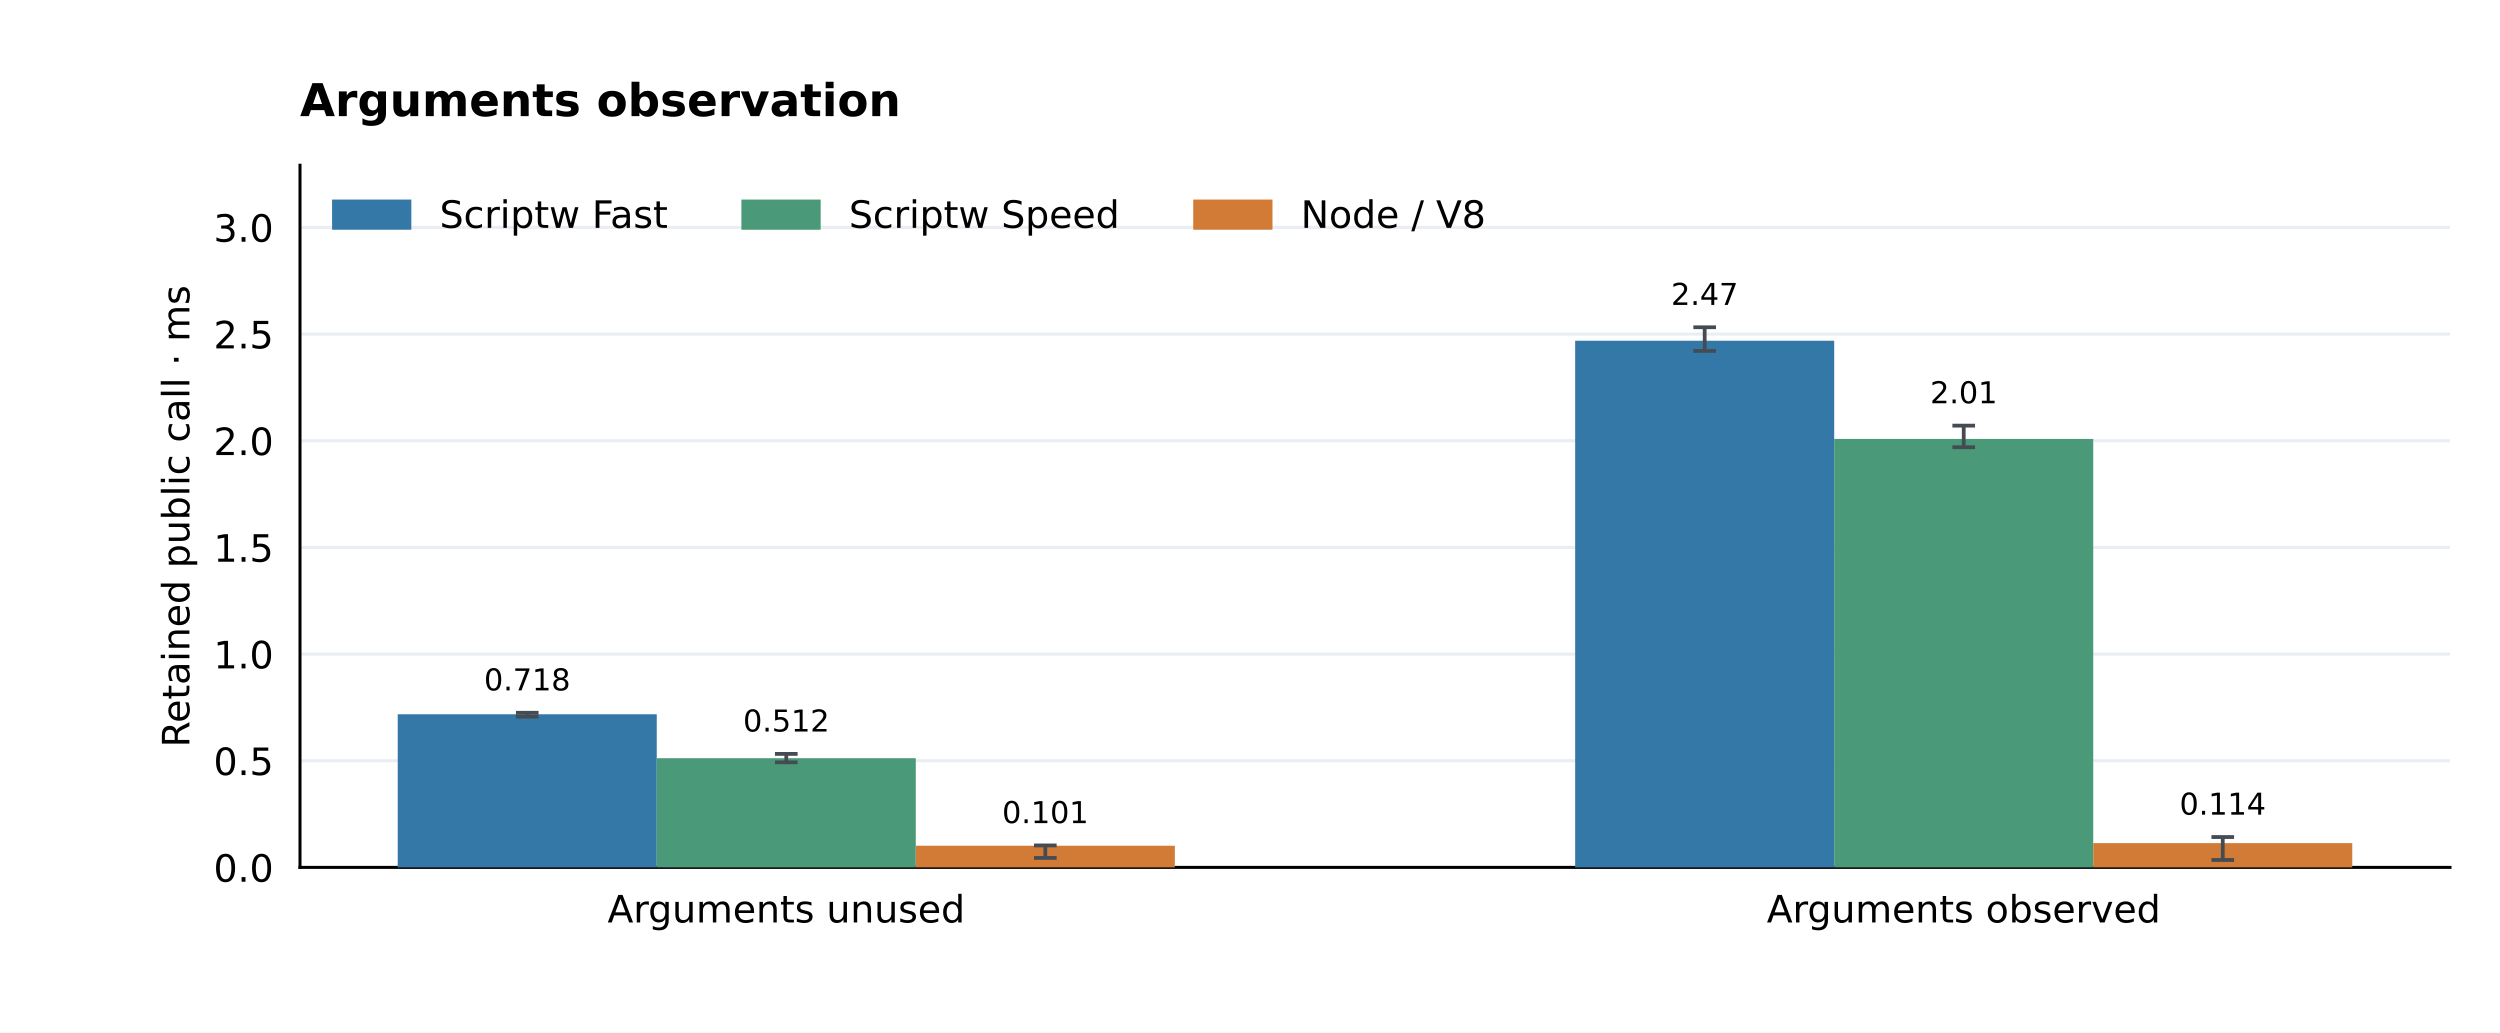
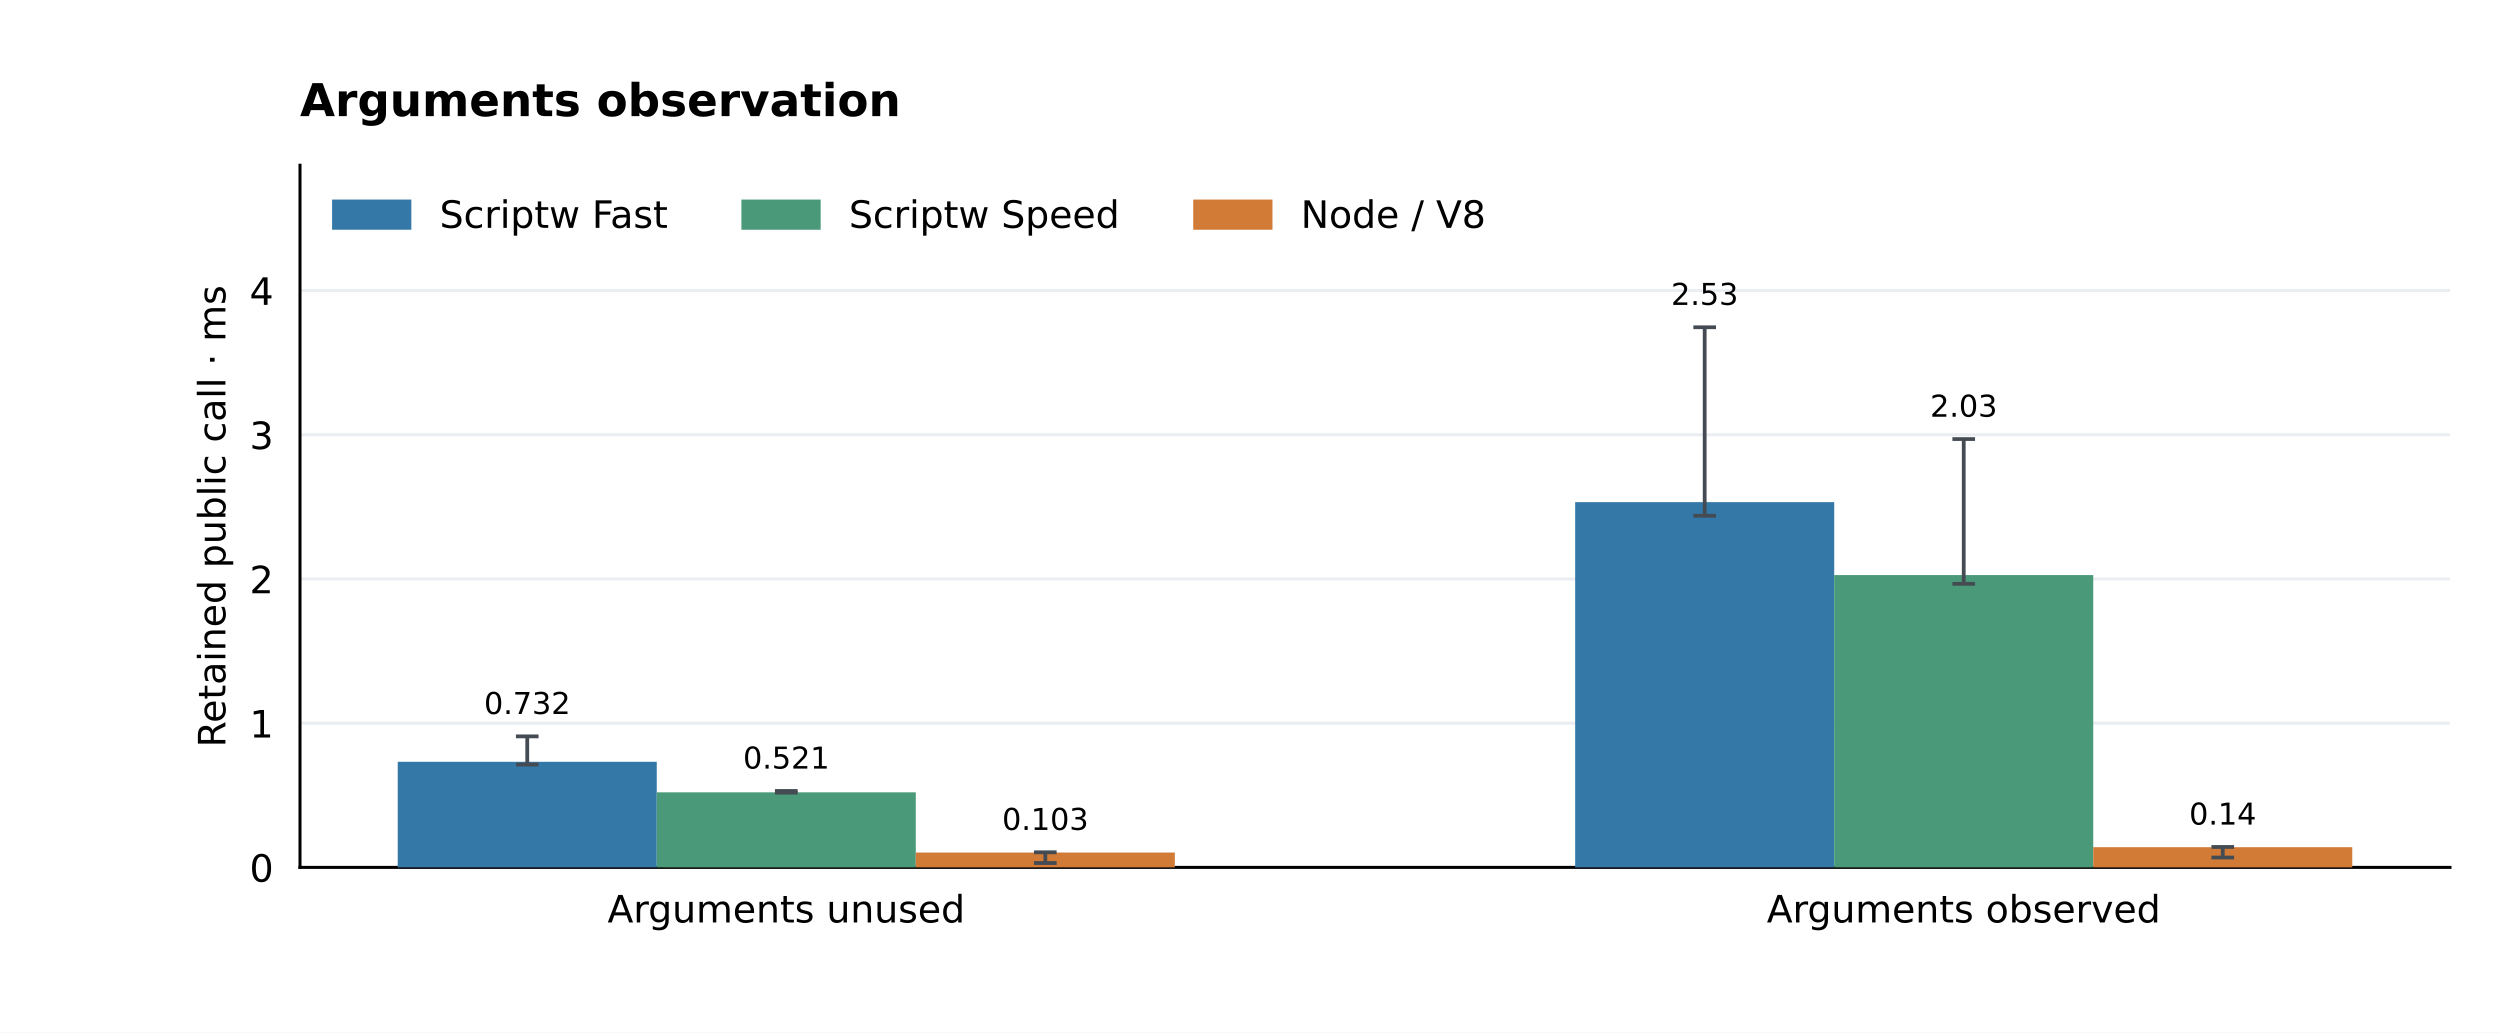
<svg xmlns="http://www.w3.org/2000/svg" xmlns:xlink="http://www.w3.org/1999/xlink" width="662.4pt" height="273.6pt" viewBox="0 0 662.4 273.6" version="1.1">
  <defs>
    <style type="text/css">*{stroke-linejoin: round; stroke-linecap: butt}</style>
  </defs>
  <g id="figure_1">
    <g id="patch_1">
      <path d="M 0 273.6 L 662.4 273.6 L 662.4 0 L 0 0 z " style="fill: #ffffff" />
    </g>
    <g id="axes_1">
      <g id="patch_2">
        <path d="M 79.488 229.824 L 649.152 229.824 L 649.152 43.776 L 79.488 43.776 z " style="fill: #ffffff" />
      </g>
      <g id="matplotlib.axis_1">
        <g id="xtick_1">
          <g id="line2d_1" />
          <g id="text_1">
            <text style="font-size: 10px; font-family: 'DejaVu Sans'; text-anchor: middle" x="208.333" y="244.422" transform="rotate(-0 208.3331 244.4224)">Arguments unused</text>
          </g>
        </g>
        <g id="xtick_2">
          <g id="line2d_2" />
          <g id="text_2">
            <text style="font-size: 10px; font-family: 'DejaVu Sans'; text-anchor: middle" x="520.307" y="244.422" transform="rotate(-0 520.3069 244.4224)">Arguments observed</text>
          </g>
        </g>
      </g>
      <g id="matplotlib.axis_2">
        <g id="ytick_1">
          <g id="line2d_3">
            <path d="M 79.488 229.824 L 649.152 229.824 " clip-path="url(#p1d729bc3f9)" style="fill: none; stroke: #eaeef2; stroke-width: 0.8; stroke-linecap: square" />
          </g>
          <g id="line2d_4" />
          <g id="text_3">
-             <text style="font-size: 10px; font-family: 'DejaVu Sans'; text-anchor: end" x="72.488" y="233.623" transform="rotate(-0 72.488 233.6228)">0.0</text>
+             <text style="font-size: 10px; font-family: 'DejaVu Sans'; text-anchor: end" x="72.488" y="233.623" transform="rotate(-0 72.488 233.6228)">0</text>
          </g>
        </g>
        <g id="ytick_2">
          <g id="line2d_5">
-             <path d="M 79.488 201.562 L 649.152 201.562 " clip-path="url(#p1d729bc3f9)" style="fill: none; stroke: #eaeef2; stroke-width: 0.8; stroke-linecap: square" />
+             <path d="M 79.488 191.613 L 649.152 191.613 " clip-path="url(#p1d729bc3f9)" style="fill: none; stroke: #eaeef2; stroke-width: 0.8; stroke-linecap: square" />
          </g>
          <g id="line2d_6" />
          <g id="text_4">
-             <text style="font-size: 10px; font-family: 'DejaVu Sans'; text-anchor: end" x="72.488" y="205.361" transform="rotate(-0 72.488 205.3607)">0.5</text>
+             <text style="font-size: 10px; font-family: 'DejaVu Sans'; text-anchor: end" x="72.488" y="195.412" transform="rotate(-0 72.488 195.4117)">1</text>
          </g>
        </g>
        <g id="ytick_3">
          <g id="line2d_7">
-             <path d="M 79.488 173.3 L 649.152 173.3 " clip-path="url(#p1d729bc3f9)" style="fill: none; stroke: #eaeef2; stroke-width: 0.8; stroke-linecap: square" />
+             <path d="M 79.488 153.402 L 649.152 153.402 " clip-path="url(#p1d729bc3f9)" style="fill: none; stroke: #eaeef2; stroke-width: 0.8; stroke-linecap: square" />
          </g>
          <g id="line2d_8" />
          <g id="text_5">
-             <text style="font-size: 10px; font-family: 'DejaVu Sans'; text-anchor: end" x="72.488" y="177.099" transform="rotate(-0 72.488 177.0986)">1.0</text>
+             <text style="font-size: 10px; font-family: 'DejaVu Sans'; text-anchor: end" x="72.488" y="157.201" transform="rotate(-0 72.488 157.2005)">2</text>
          </g>
        </g>
        <g id="ytick_4">
          <g id="line2d_9">
-             <path d="M 79.488 145.038 L 649.152 145.038 " clip-path="url(#p1d729bc3f9)" style="fill: none; stroke: #eaeef2; stroke-width: 0.8; stroke-linecap: square" />
+             <path d="M 79.488 115.191 L 649.152 115.191 " clip-path="url(#p1d729bc3f9)" style="fill: none; stroke: #eaeef2; stroke-width: 0.8; stroke-linecap: square" />
          </g>
          <g id="line2d_10" />
          <g id="text_6">
-             <text style="font-size: 10px; font-family: 'DejaVu Sans'; text-anchor: end" x="72.488" y="148.836" transform="rotate(-0 72.488 148.8365)">1.5</text>
+             <text style="font-size: 10px; font-family: 'DejaVu Sans'; text-anchor: end" x="72.488" y="118.989" transform="rotate(-0 72.488 118.9894)">3</text>
          </g>
        </g>
        <g id="ytick_5">
          <g id="line2d_11">
-             <path d="M 79.488 116.776 L 649.152 116.776 " clip-path="url(#p1d729bc3f9)" style="fill: none; stroke: #eaeef2; stroke-width: 0.8; stroke-linecap: square" />
+             <path d="M 79.488 76.979 L 649.152 76.979 " clip-path="url(#p1d729bc3f9)" style="fill: none; stroke: #eaeef2; stroke-width: 0.8; stroke-linecap: square" />
          </g>
          <g id="line2d_12" />
          <g id="text_7">
-             <text style="font-size: 10px; font-family: 'DejaVu Sans'; text-anchor: end" x="72.488" y="120.574" transform="rotate(-0 72.488 120.5743)">2.0</text>
-           </g>
-         </g>
-         <g id="ytick_6">
-           <g id="line2d_13">
-             <path d="M 79.488 88.513 L 649.152 88.513 " clip-path="url(#p1d729bc3f9)" style="fill: none; stroke: #eaeef2; stroke-width: 0.8; stroke-linecap: square" />
-           </g>
-           <g id="line2d_14" />
-           <g id="text_8">
-             <text style="font-size: 10px; font-family: 'DejaVu Sans'; text-anchor: end" x="72.488" y="92.312" transform="rotate(-0 72.488 92.31222)">2.5</text>
-           </g>
-         </g>
-         <g id="ytick_7">
-           <g id="line2d_15">
-             <path d="M 79.488 60.251 L 649.152 60.251 " clip-path="url(#p1d729bc3f9)" style="fill: none; stroke: #eaeef2; stroke-width: 0.8; stroke-linecap: square" />
-           </g>
-           <g id="line2d_16" />
-           <g id="text_9">
-             <text style="font-size: 10px; font-family: 'DejaVu Sans'; text-anchor: end" x="72.488" y="64.05" transform="rotate(-0 72.488 64.0501)">3.0</text>
-           </g>
-         </g>
-         <g id="text_10">
-           <text style="font-size: 10px; font-family: 'DejaVu Sans'; text-anchor: middle" x="50.183" y="136.8" transform="rotate(-90 50.18253 136.8)">Retained public call · ms</text>
+             <text style="font-size: 10px; font-family: 'DejaVu Sans'; text-anchor: end" x="72.488" y="80.778" transform="rotate(-0 72.488 80.77825)">4</text>
+           </g>
+         </g>
+         <g id="text_8">
+           <text style="font-size: 10px; font-family: 'DejaVu Sans'; text-anchor: middle" x="59.723" y="136.8" transform="rotate(-90 59.72316 136.8)">Retained public call · ms</text>
        </g>
      </g>
      <g id="patch_3">
        <path d="M 79.488 229.824 L 79.488 43.776 " style="fill: none; stroke: #000000; stroke-width: 0.8; stroke-linejoin: miter; stroke-linecap: square" />
      </g>
      <g id="patch_4">
        <path d="M 79.488 229.824 L 649.152 229.824 " style="fill: none; stroke: #000000; stroke-width: 0.8; stroke-linejoin: miter; stroke-linecap: square" />
      </g>
      <g id="patch_5">
-         <path d="M 105.382 229.824 L 174.016 229.824 L 174.016 189.245 L 105.382 189.245 z " clip-path="url(#p1d729bc3f9)" style="fill: #3478a8" />
+         <path d="M 105.382 229.824 L 174.016 229.824 L 174.016 201.852 L 105.382 201.852 z " clip-path="url(#p1d729bc3f9)" style="fill: #3478a8" />
+       </g>
+       <g id="text_9">
+         <text style="font-size: 8px; font-family: 'DejaVu Sans'; text-anchor: middle" x="139.699" y="189.187" transform="rotate(-0 139.6989 189.1867)">0.732</text>
+       </g>
+       <g id="patch_6">
+         <path d="M 417.356 229.824 L 485.99 229.824 L 485.99 133.049 L 417.356 133.049 z " clip-path="url(#p1d729bc3f9)" style="fill: #3478a8" />
+       </g>
+       <g id="text_10">
+         <text style="font-size: 8px; font-family: 'DejaVu Sans'; text-anchor: middle" x="451.673" y="80.788" transform="rotate(-0 451.6726 80.78828)">2.53</text>
+       </g>
+       <g id="patch_7">
+         <path d="M 174.016 229.824 L 242.65 229.824 L 242.65 209.928 L 174.016 209.928 z " clip-path="url(#p1d729bc3f9)" style="fill: #4a9a79" />
      </g>
      <g id="text_11">
-         <text style="font-size: 8px; font-family: 'DejaVu Sans'; text-anchor: middle" x="139.699" y="182.934" transform="rotate(-0 139.6989 182.9341)">0.718</text>
-       </g>
-       <g id="patch_6">
-         <path d="M 417.356 229.824 L 485.99 229.824 L 485.99 90.275 L 417.356 90.275 z " clip-path="url(#p1d729bc3f9)" style="fill: #3478a8" />
+         <text style="font-size: 8px; font-family: 'DejaVu Sans'; text-anchor: middle" x="208.333" y="203.648" transform="rotate(-0 208.3331 203.6484)">0.521</text>
+       </g>
+       <g id="patch_8">
+         <path d="M 485.99 229.824 L 554.624 229.824 L 554.624 152.372 L 485.99 152.372 z " clip-path="url(#p1d729bc3f9)" style="fill: #4a9a79" />
      </g>
      <g id="text_12">
-         <text style="font-size: 8px; font-family: 'DejaVu Sans'; text-anchor: middle" x="451.673" y="80.788" transform="rotate(-0 451.6726 80.78828)">2.47</text>
-       </g>
-       <g id="patch_7">
-         <path d="M 174.016 229.824 L 242.65 229.824 L 242.65 200.893 L 174.016 200.893 z " clip-path="url(#p1d729bc3f9)" style="fill: #4a9a79" />
+         <text style="font-size: 8px; font-family: 'DejaVu Sans'; text-anchor: middle" x="520.307" y="110.416" transform="rotate(-0 520.3069 110.4162)">2.03</text>
+       </g>
+       <g id="patch_9">
+         <path d="M 242.65 229.824 L 311.284 229.824 L 311.284 225.894 L 242.65 225.894 z " clip-path="url(#p1d729bc3f9)" style="fill: #d17b36" />
      </g>
      <g id="text_13">
-         <text style="font-size: 8px; font-family: 'DejaVu Sans'; text-anchor: middle" x="208.333" y="193.83" transform="rotate(-0 208.3331 193.8297)">0.512</text>
-       </g>
-       <g id="patch_8">
-         <path d="M 485.99 229.824 L 554.624 229.824 L 554.624 116.295 L 485.99 116.295 z " clip-path="url(#p1d729bc3f9)" style="fill: #4a9a79" />
+         <text style="font-size: 8px; font-family: 'DejaVu Sans'; text-anchor: middle" x="276.967" y="219.9" transform="rotate(-0 276.9674 219.9003)">0.103</text>
+       </g>
+       <g id="patch_10">
+         <path d="M 554.624 229.824 L 623.258 229.824 L 623.258 224.472 L 554.624 224.472 z " clip-path="url(#p1d729bc3f9)" style="fill: #d17b36" />
      </g>
      <g id="text_14">
-         <text style="font-size: 8px; font-family: 'DejaVu Sans'; text-anchor: middle" x="520.307" y="106.855" transform="rotate(-0 520.3069 106.8551)">2.01</text>
-       </g>
-       <g id="patch_9">
-         <path d="M 242.65 229.824 L 311.284 229.824 L 311.284 224.093 L 242.65 224.093 z " clip-path="url(#p1d729bc3f9)" style="fill: #d17b36" />
+         <text style="font-size: 8px; font-family: 'DejaVu Sans'; text-anchor: middle" x="588.941" y="218.491" transform="rotate(-0 588.9411 218.4915)">0.14</text>
      </g>
      <g id="text_15">
-         <text style="font-size: 8px; font-family: 'DejaVu Sans'; text-anchor: middle" x="276.967" y="218.088" transform="rotate(-0 276.9674 218.0876)">0.101</text>
-       </g>
-       <g id="patch_10">
-         <path d="M 554.624 229.824 L 623.258 229.824 L 623.258 223.398 L 554.624 223.398 z " clip-path="url(#p1d729bc3f9)" style="fill: #d17b36" />
-       </g>
-       <g id="text_16">
-         <text style="font-size: 8px; font-family: 'DejaVu Sans'; text-anchor: middle" x="588.941" y="215.856" transform="rotate(-0 588.9411 215.8563)">0.114</text>
-       </g>
-       <g id="text_17">
        <text style="font-weight: 700; font-size: 12px; font-family: 'DejaVu Sans'; text-anchor: start" x="79.488" y="30.776" transform="rotate(-0 79.488 30.776)">Arguments observation</text>
      </g>
      <g id="LineCollection_1">
-         <path d="M 139.699 189.887 L 139.699 188.856 " clip-path="url(#p1d729bc3f9)" style="fill: none; stroke: #444b52" />
-       </g>
-       <g id="line2d_17">
+         <path d="M 139.699 202.585 L 139.699 195.109 " clip-path="url(#p1d729bc3f9)" style="fill: none; stroke: #444b52" />
+       </g>
+       <g id="line2d_13">
        <defs>
          <path id="me3ca2cfee7" d="M 3 0 L -3 -0 " style="stroke: #444b52" />
        </defs>
        <g clip-path="url(#p1d729bc3f9)">
-           <use xlink:href="#me3ca2cfee7" x="139.699" y="189.887" style="fill: #1f77b4; stroke: #444b52" />
+           <use xlink:href="#me3ca2cfee7" x="139.699" y="202.585" style="fill: #1f77b4; stroke: #444b52" />
+         </g>
+       </g>
+       <g id="line2d_14">
+         <g clip-path="url(#p1d729bc3f9)">
+           <use xlink:href="#me3ca2cfee7" x="139.699" y="195.109" style="fill: #1f77b4; stroke: #444b52" />
+         </g>
+       </g>
+       <g id="LineCollection_2">
+         <path d="M 451.673 136.647 L 451.673 86.71 " clip-path="url(#p1d729bc3f9)" style="fill: none; stroke: #444b52" />
+       </g>
+       <g id="line2d_15">
+         <g clip-path="url(#p1d729bc3f9)">
+           <use xlink:href="#me3ca2cfee7" x="451.673" y="136.647" style="fill: #1f77b4; stroke: #444b52" />
+         </g>
+       </g>
+       <g id="line2d_16">
+         <g clip-path="url(#p1d729bc3f9)">
+           <use xlink:href="#me3ca2cfee7" x="451.673" y="86.71" style="fill: #1f77b4; stroke: #444b52" />
+         </g>
+       </g>
+       <g id="LineCollection_3">
+         <path d="M 208.333 210.018 L 208.333 209.57 " clip-path="url(#p1d729bc3f9)" style="fill: none; stroke: #444b52" />
+       </g>
+       <g id="line2d_17">
+         <g clip-path="url(#p1d729bc3f9)">
+           <use xlink:href="#me3ca2cfee7" x="208.333" y="210.018" style="fill: #1f77b4; stroke: #444b52" />
        </g>
      </g>
      <g id="line2d_18">
        <g clip-path="url(#p1d729bc3f9)">
-           <use xlink:href="#me3ca2cfee7" x="139.699" y="188.856" style="fill: #1f77b4; stroke: #444b52" />
-         </g>
-       </g>
-       <g id="LineCollection_2">
-         <path d="M 451.673 92.981 L 451.673 86.71 " clip-path="url(#p1d729bc3f9)" style="fill: none; stroke: #444b52" />
+           <use xlink:href="#me3ca2cfee7" x="208.333" y="209.57" style="fill: #1f77b4; stroke: #444b52" />
+         </g>
+       </g>
+       <g id="LineCollection_4">
+         <path d="M 520.307 154.69 L 520.307 116.338 " clip-path="url(#p1d729bc3f9)" style="fill: none; stroke: #444b52" />
      </g>
      <g id="line2d_19">
        <g clip-path="url(#p1d729bc3f9)">
-           <use xlink:href="#me3ca2cfee7" x="451.673" y="92.981" style="fill: #1f77b4; stroke: #444b52" />
+           <use xlink:href="#me3ca2cfee7" x="520.307" y="154.69" style="fill: #1f77b4; stroke: #444b52" />
        </g>
      </g>
      <g id="line2d_20">
        <g clip-path="url(#p1d729bc3f9)">
-           <use xlink:href="#me3ca2cfee7" x="451.673" y="86.71" style="fill: #1f77b4; stroke: #444b52" />
-         </g>
-       </g>
-       <g id="LineCollection_3">
-         <path d="M 208.333 201.989 L 208.333 199.752 " clip-path="url(#p1d729bc3f9)" style="fill: none; stroke: #444b52" />
+           <use xlink:href="#me3ca2cfee7" x="520.307" y="116.338" style="fill: #1f77b4; stroke: #444b52" />
+         </g>
+       </g>
+       <g id="LineCollection_5">
+         <path d="M 276.967 228.669 L 276.967 225.822 " clip-path="url(#p1d729bc3f9)" style="fill: none; stroke: #444b52" />
      </g>
      <g id="line2d_21">
        <g clip-path="url(#p1d729bc3f9)">
-           <use xlink:href="#me3ca2cfee7" x="208.333" y="201.989" style="fill: #1f77b4; stroke: #444b52" />
+           <use xlink:href="#me3ca2cfee7" x="276.967" y="228.669" style="fill: #1f77b4; stroke: #444b52" />
        </g>
      </g>
      <g id="line2d_22">
        <g clip-path="url(#p1d729bc3f9)">
-           <use xlink:href="#me3ca2cfee7" x="208.333" y="199.752" style="fill: #1f77b4; stroke: #444b52" />
-         </g>
-       </g>
-       <g id="LineCollection_4">
-         <path d="M 520.307 118.497 L 520.307 112.777 " clip-path="url(#p1d729bc3f9)" style="fill: none; stroke: #444b52" />
+           <use xlink:href="#me3ca2cfee7" x="276.967" y="225.822" style="fill: #1f77b4; stroke: #444b52" />
+         </g>
+       </g>
+       <g id="LineCollection_6">
+         <path d="M 588.941 227.211 L 588.941 224.413 " clip-path="url(#p1d729bc3f9)" style="fill: none; stroke: #444b52" />
      </g>
      <g id="line2d_23">
        <g clip-path="url(#p1d729bc3f9)">
-           <use xlink:href="#me3ca2cfee7" x="520.307" y="118.497" style="fill: #1f77b4; stroke: #444b52" />
+           <use xlink:href="#me3ca2cfee7" x="588.941" y="227.211" style="fill: #1f77b4; stroke: #444b52" />
        </g>
      </g>
      <g id="line2d_24">
        <g clip-path="url(#p1d729bc3f9)">
-           <use xlink:href="#me3ca2cfee7" x="520.307" y="112.777" style="fill: #1f77b4; stroke: #444b52" />
-         </g>
-       </g>
-       <g id="LineCollection_5">
-         <path d="M 276.967 227.315 L 276.967 224.01 " clip-path="url(#p1d729bc3f9)" style="fill: none; stroke: #444b52" />
-       </g>
-       <g id="line2d_25">
-         <g clip-path="url(#p1d729bc3f9)">
-           <use xlink:href="#me3ca2cfee7" x="276.967" y="227.315" style="fill: #1f77b4; stroke: #444b52" />
-         </g>
-       </g>
-       <g id="line2d_26">
-         <g clip-path="url(#p1d729bc3f9)">
-           <use xlink:href="#me3ca2cfee7" x="276.967" y="224.01" style="fill: #1f77b4; stroke: #444b52" />
-         </g>
-       </g>
-       <g id="LineCollection_6">
-         <path d="M 588.941 227.853 L 588.941 221.778 " clip-path="url(#p1d729bc3f9)" style="fill: none; stroke: #444b52" />
-       </g>
-       <g id="line2d_27">
-         <g clip-path="url(#p1d729bc3f9)">
-           <use xlink:href="#me3ca2cfee7" x="588.941" y="227.853" style="fill: #1f77b4; stroke: #444b52" />
-         </g>
-       </g>
-       <g id="line2d_28">
-         <g clip-path="url(#p1d729bc3f9)">
-           <use xlink:href="#me3ca2cfee7" x="588.941" y="221.778" style="fill: #1f77b4; stroke: #444b52" />
+           <use xlink:href="#me3ca2cfee7" x="588.941" y="224.413" style="fill: #1f77b4; stroke: #444b52" />
        </g>
      </g>
      <g id="legend_1">
        <g id="patch_11">
          <path d="M 88.488 60.374 L 108.488 60.374 L 108.488 53.374 L 88.488 53.374 z " style="fill: #3478a8; stroke: #3478a8; stroke-linejoin: miter" />
        </g>
-         <g id="text_18">
+         <g id="text_16">
          <text style="font-size: 10px; font-family: 'DejaVu Sans'; text-anchor: start" x="116.488" y="60.374" transform="rotate(-0 116.488 60.37444)">Scriptw Fast</text>
        </g>
        <g id="patch_12">
          <path d="M 196.941 60.374 L 216.941 60.374 L 216.941 53.374 L 196.941 53.374 z " style="fill: #4a9a79; stroke: #4a9a79; stroke-linejoin: miter" />
        </g>
-         <g id="text_19">
+         <g id="text_17">
          <text style="font-size: 10px; font-family: 'DejaVu Sans'; text-anchor: start" x="224.941" y="60.374" transform="rotate(-0 224.9411 60.37444)">Scriptw Speed</text>
        </g>
        <g id="patch_13">
          <path d="M 316.654 60.374 L 336.654 60.374 L 336.654 53.374 L 316.654 53.374 z " style="fill: #d17b36; stroke: #d17b36; stroke-linejoin: miter" />
        </g>
-         <g id="text_20">
+         <g id="text_18">
          <text style="font-size: 10px; font-family: 'DejaVu Sans'; text-anchor: start" x="344.654" y="60.374" transform="rotate(-0 344.6536 60.37444)">Node / V8</text>
        </g>
      </g>
    </g>
  </g>
  <defs>
    <clipPath id="p1d729bc3f9">
      <rect x="79.488" y="43.776" width="569.664" height="186.048" />
    </clipPath>
  </defs>
</svg>
